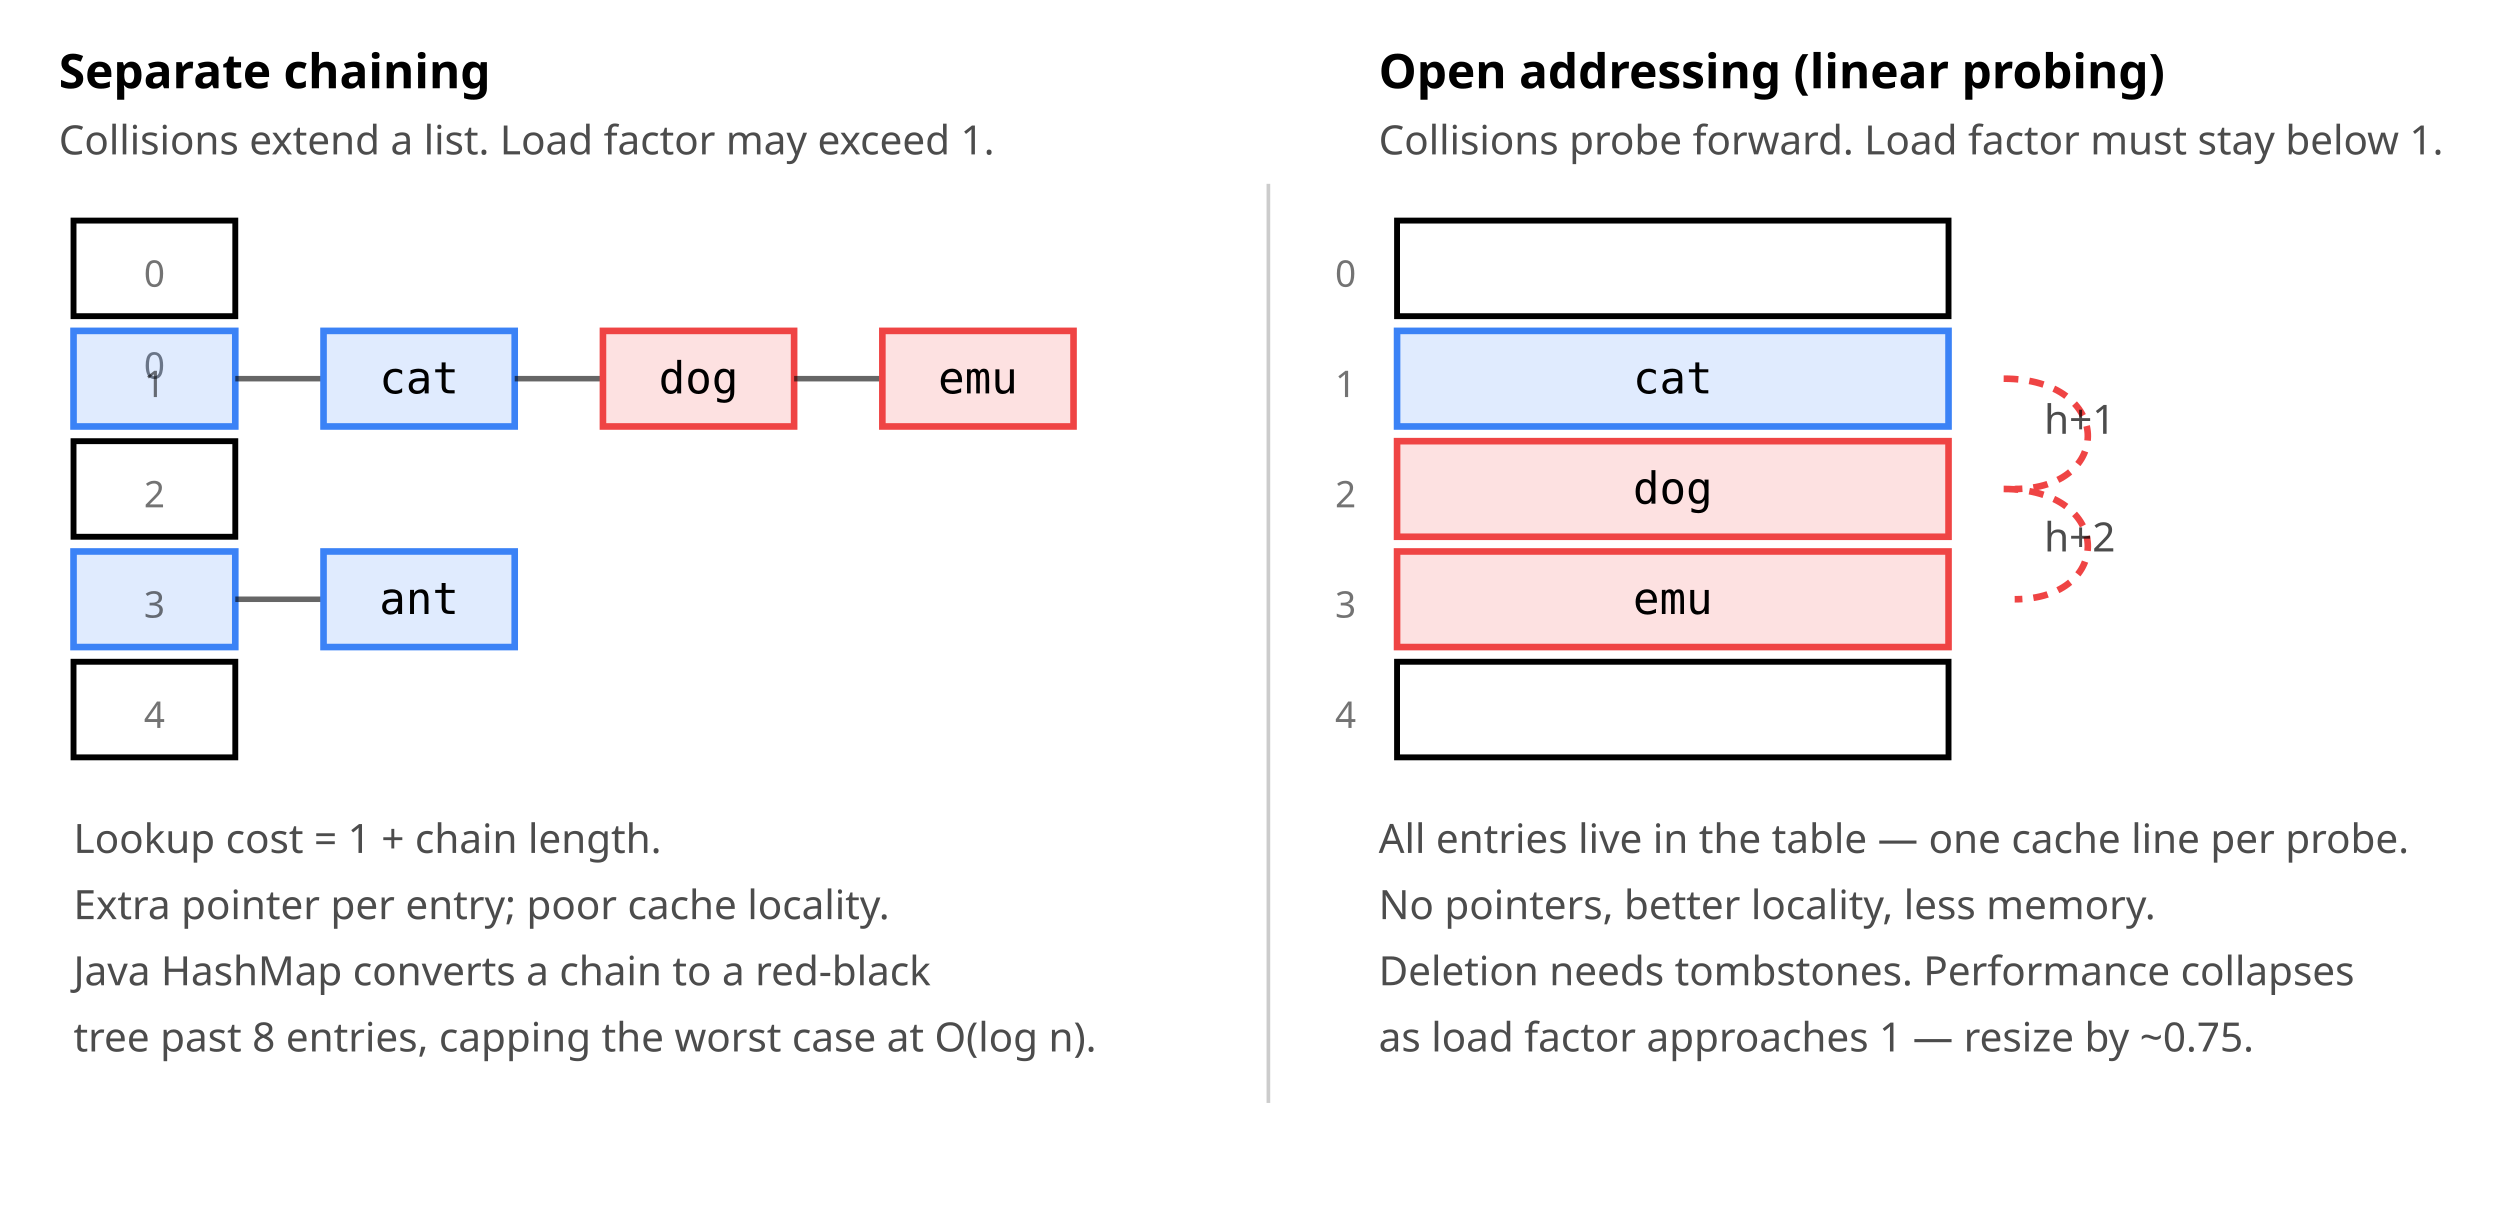
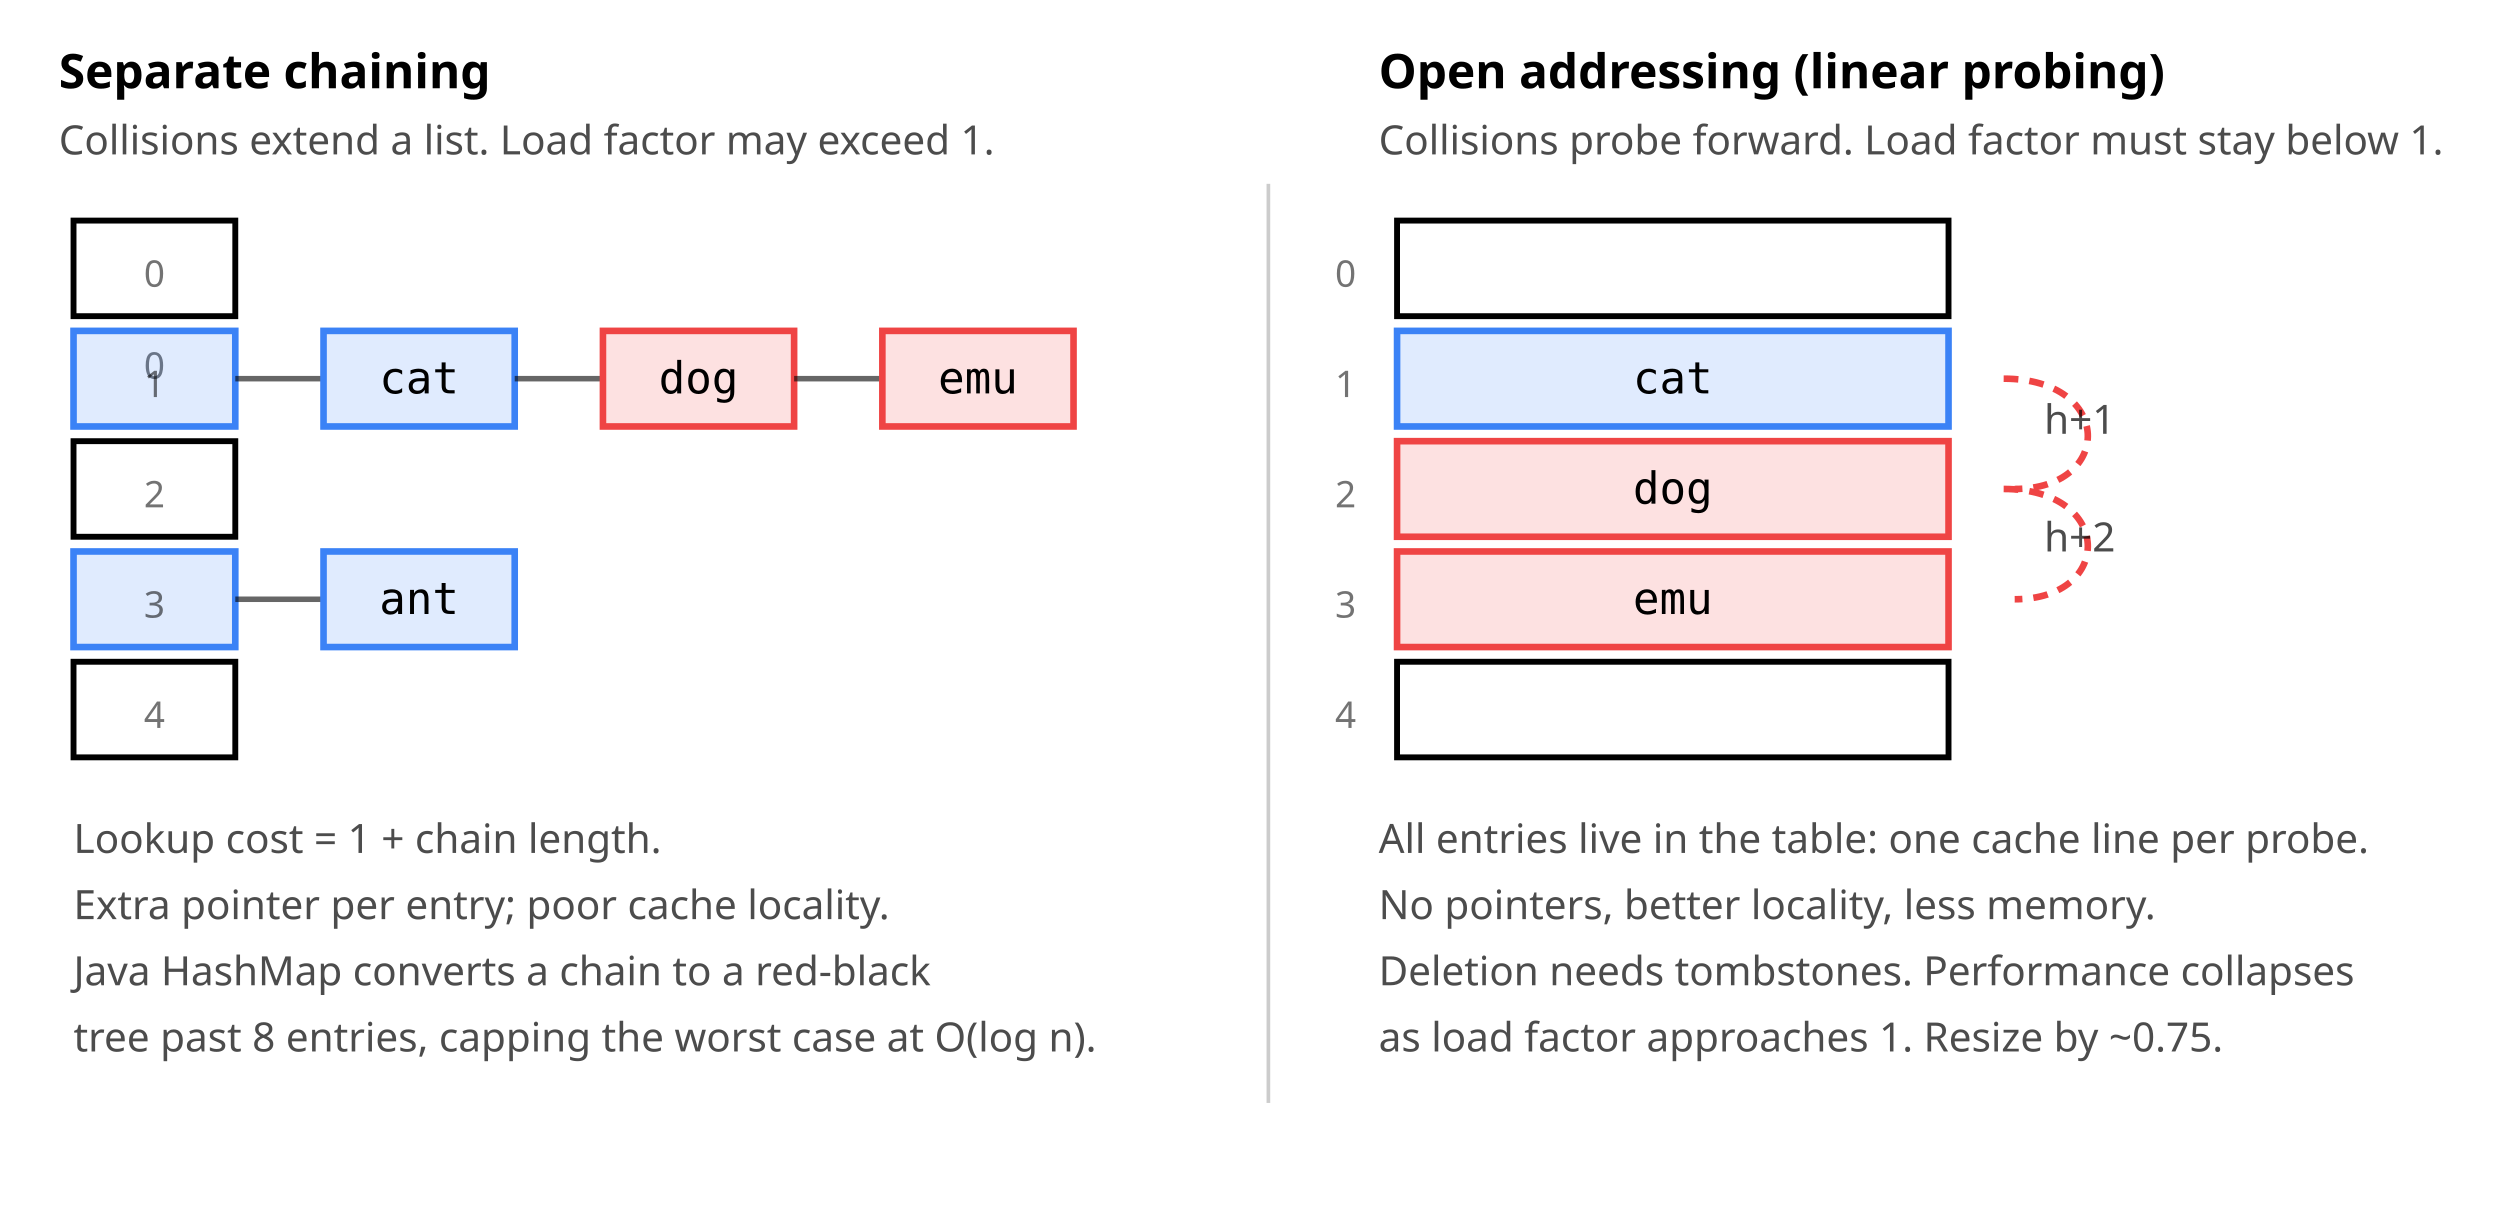
<svg xmlns="http://www.w3.org/2000/svg" viewBox="0 0 680 330" role="img" aria-label="Hash collision resolution: separate chaining versus open addressing" style="max-width:100%;height:auto;color:inherit">
  <style>
    .box  { fill: none; stroke: currentColor; stroke-width: 1.6; }
    .full { fill: #3b82f6; fill-opacity: .16; stroke: #3b82f6; stroke-width: 1.8; }
    .coll { fill: #ef4444; fill-opacity: .16; stroke: #ef4444; stroke-width: 1.8; }
    .t    { fill: currentColor; font: 12px ui-monospace, monospace; text-anchor: middle; }
    .cap  { fill: currentColor; font: 600 13px system-ui, sans-serif; }
    .note { fill: currentColor; font: 11px system-ui, sans-serif; opacity: .7; }
    .idx  { fill: currentColor; font: 10px system-ui, sans-serif; opacity: .55; text-anchor: middle; }
    .e    { stroke: currentColor; stroke-width: 1.5; opacity: .6; fill: none; }
    .probe{ stroke: #ef4444; stroke-width: 1.8; fill: none; stroke-dasharray: 4 3; }
  </style>
  <text class="cap" x="16" y="24">Separate chaining</text>
  <text class="note" x="16" y="42">Collisions extend a list. Load factor may exceed 1.</text>
  <g>
    <rect class="box" x="20" y="60" width="44" height="26" />
    <text class="idx" x="42" y="103">0</text>
    <rect class="full" x="20" y="90" width="44" height="26" />
    <rect class="box" x="20" y="120" width="44" height="26" />
    <rect class="full" x="20" y="150" width="44" height="26" />
    <rect class="box" x="20" y="180" width="44" height="26" />
  </g>
  <text class="idx" x="42" y="78">0</text>
  <text class="idx" x="42" y="108">1</text>
  <text class="idx" x="42" y="138">2</text>
  <text class="idx" x="42" y="168">3</text>
  <text class="idx" x="42" y="198">4</text>
  <line class="e" x1="64" y1="103" x2="88" y2="103" />
  <rect class="full" x="88" y="90" width="52" height="26" />
  <text class="t" x="114" y="107">cat</text>
  <line class="e" x1="140" y1="103" x2="164" y2="103" />
  <rect class="coll" x="164" y="90" width="52" height="26" />
  <text class="t" x="190" y="107">dog</text>
  <line class="e" x1="216" y1="103" x2="240" y2="103" />
  <rect class="coll" x="240" y="90" width="52" height="26" />
  <text class="t" x="266" y="107">emu</text>
  <line class="e" x1="64" y1="163" x2="88" y2="163" />
  <rect class="full" x="88" y="150" width="52" height="26" />
  <text class="t" x="114" y="167">ant</text>
  <text class="note" x="20" y="232">Lookup cost = 1 + chain length.</text>
  <text class="note" x="20" y="250">Extra pointer per entry; poor cache locality.</text>
  <text class="note" x="20" y="268">Java HashMap converts a chain to a red-black</text>
  <text class="note" x="20" y="286">tree past 8 entries, capping the worst case at O(log n).</text>
  <line x1="345" y1="50" x2="345" y2="300" stroke="currentColor" stroke-width="1" opacity=".2" />
  <text class="cap" x="375" y="24">Open addressing (linear probing)</text>
  <text class="note" x="375" y="42">Collisions probe forward. Load factor must stay below 1.</text>
  <g>
    <rect class="box" x="380" y="60" width="150" height="26" />
    <rect class="full" x="380" y="90" width="150" height="26" />
    <text class="t" x="455" y="107">cat</text>
    <rect class="coll" x="380" y="120" width="150" height="26" />
    <text class="t" x="455" y="137">dog</text>
    <rect class="coll" x="380" y="150" width="150" height="26" />
    <text class="t" x="455" y="167">emu</text>
    <rect class="box" x="380" y="180" width="150" height="26" />
  </g>
  <text class="idx" x="366" y="78">0</text>
  <text class="idx" x="366" y="108">1</text>
  <text class="idx" x="366" y="138">2</text>
  <text class="idx" x="366" y="168">3</text>
  <text class="idx" x="366" y="198">4</text>
  <path class="probe" d="M545,103 C575,103 575,133 548,133" />
  <path class="probe" d="M545,133 C575,133 575,163 548,163" />
  <text class="note" x="556" y="118" fill="#ef4444">h+1</text>
  <text class="note" x="556" y="150" fill="#ef4444">h+2</text>
-   <text class="note" x="375" y="232">All entries live in the table — one cache line per probe.</text>
+   <text class="note" x="375" y="232">All entries live in the table: one cache line per probe.</text>
  <text class="note" x="375" y="250">No pointers, better locality, less memory.</text>
  <text class="note" x="375" y="268">Deletion needs tombstones. Performance collapses</text>
-   <text class="note" x="375" y="286">as load factor approaches 1 — resize by ~0.75.</text>
+   <text class="note" x="375" y="286">as load factor approaches 1. Resize by ~0.75.</text>
</svg>
